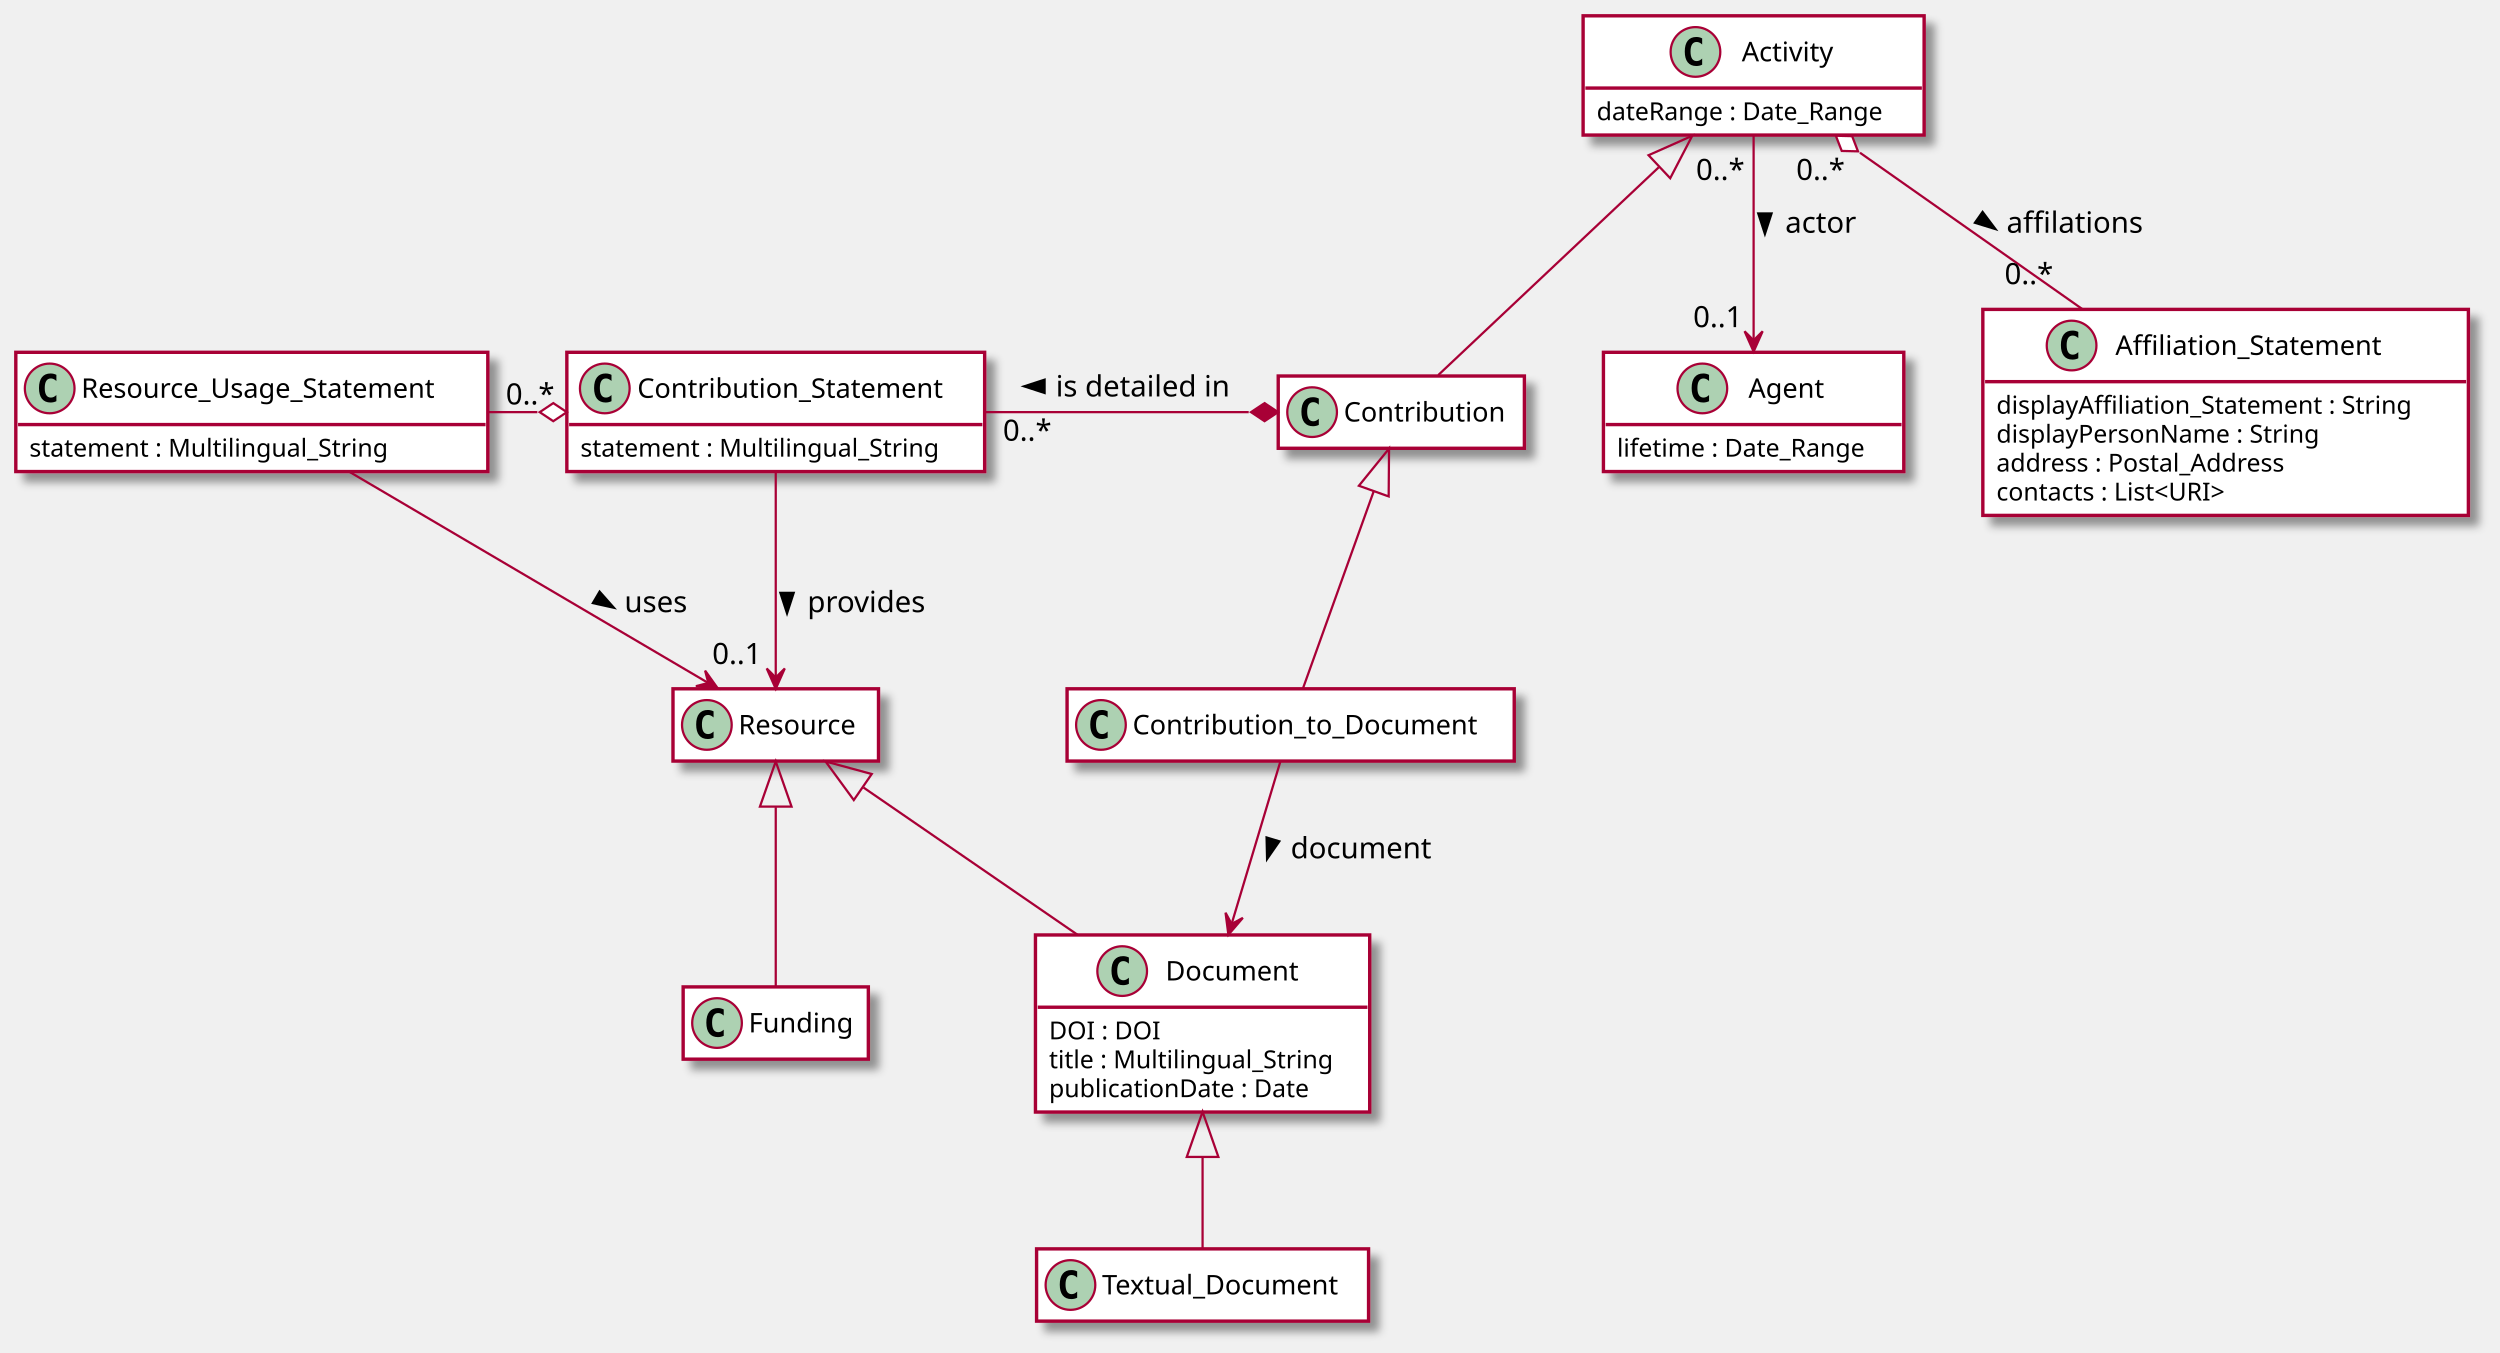
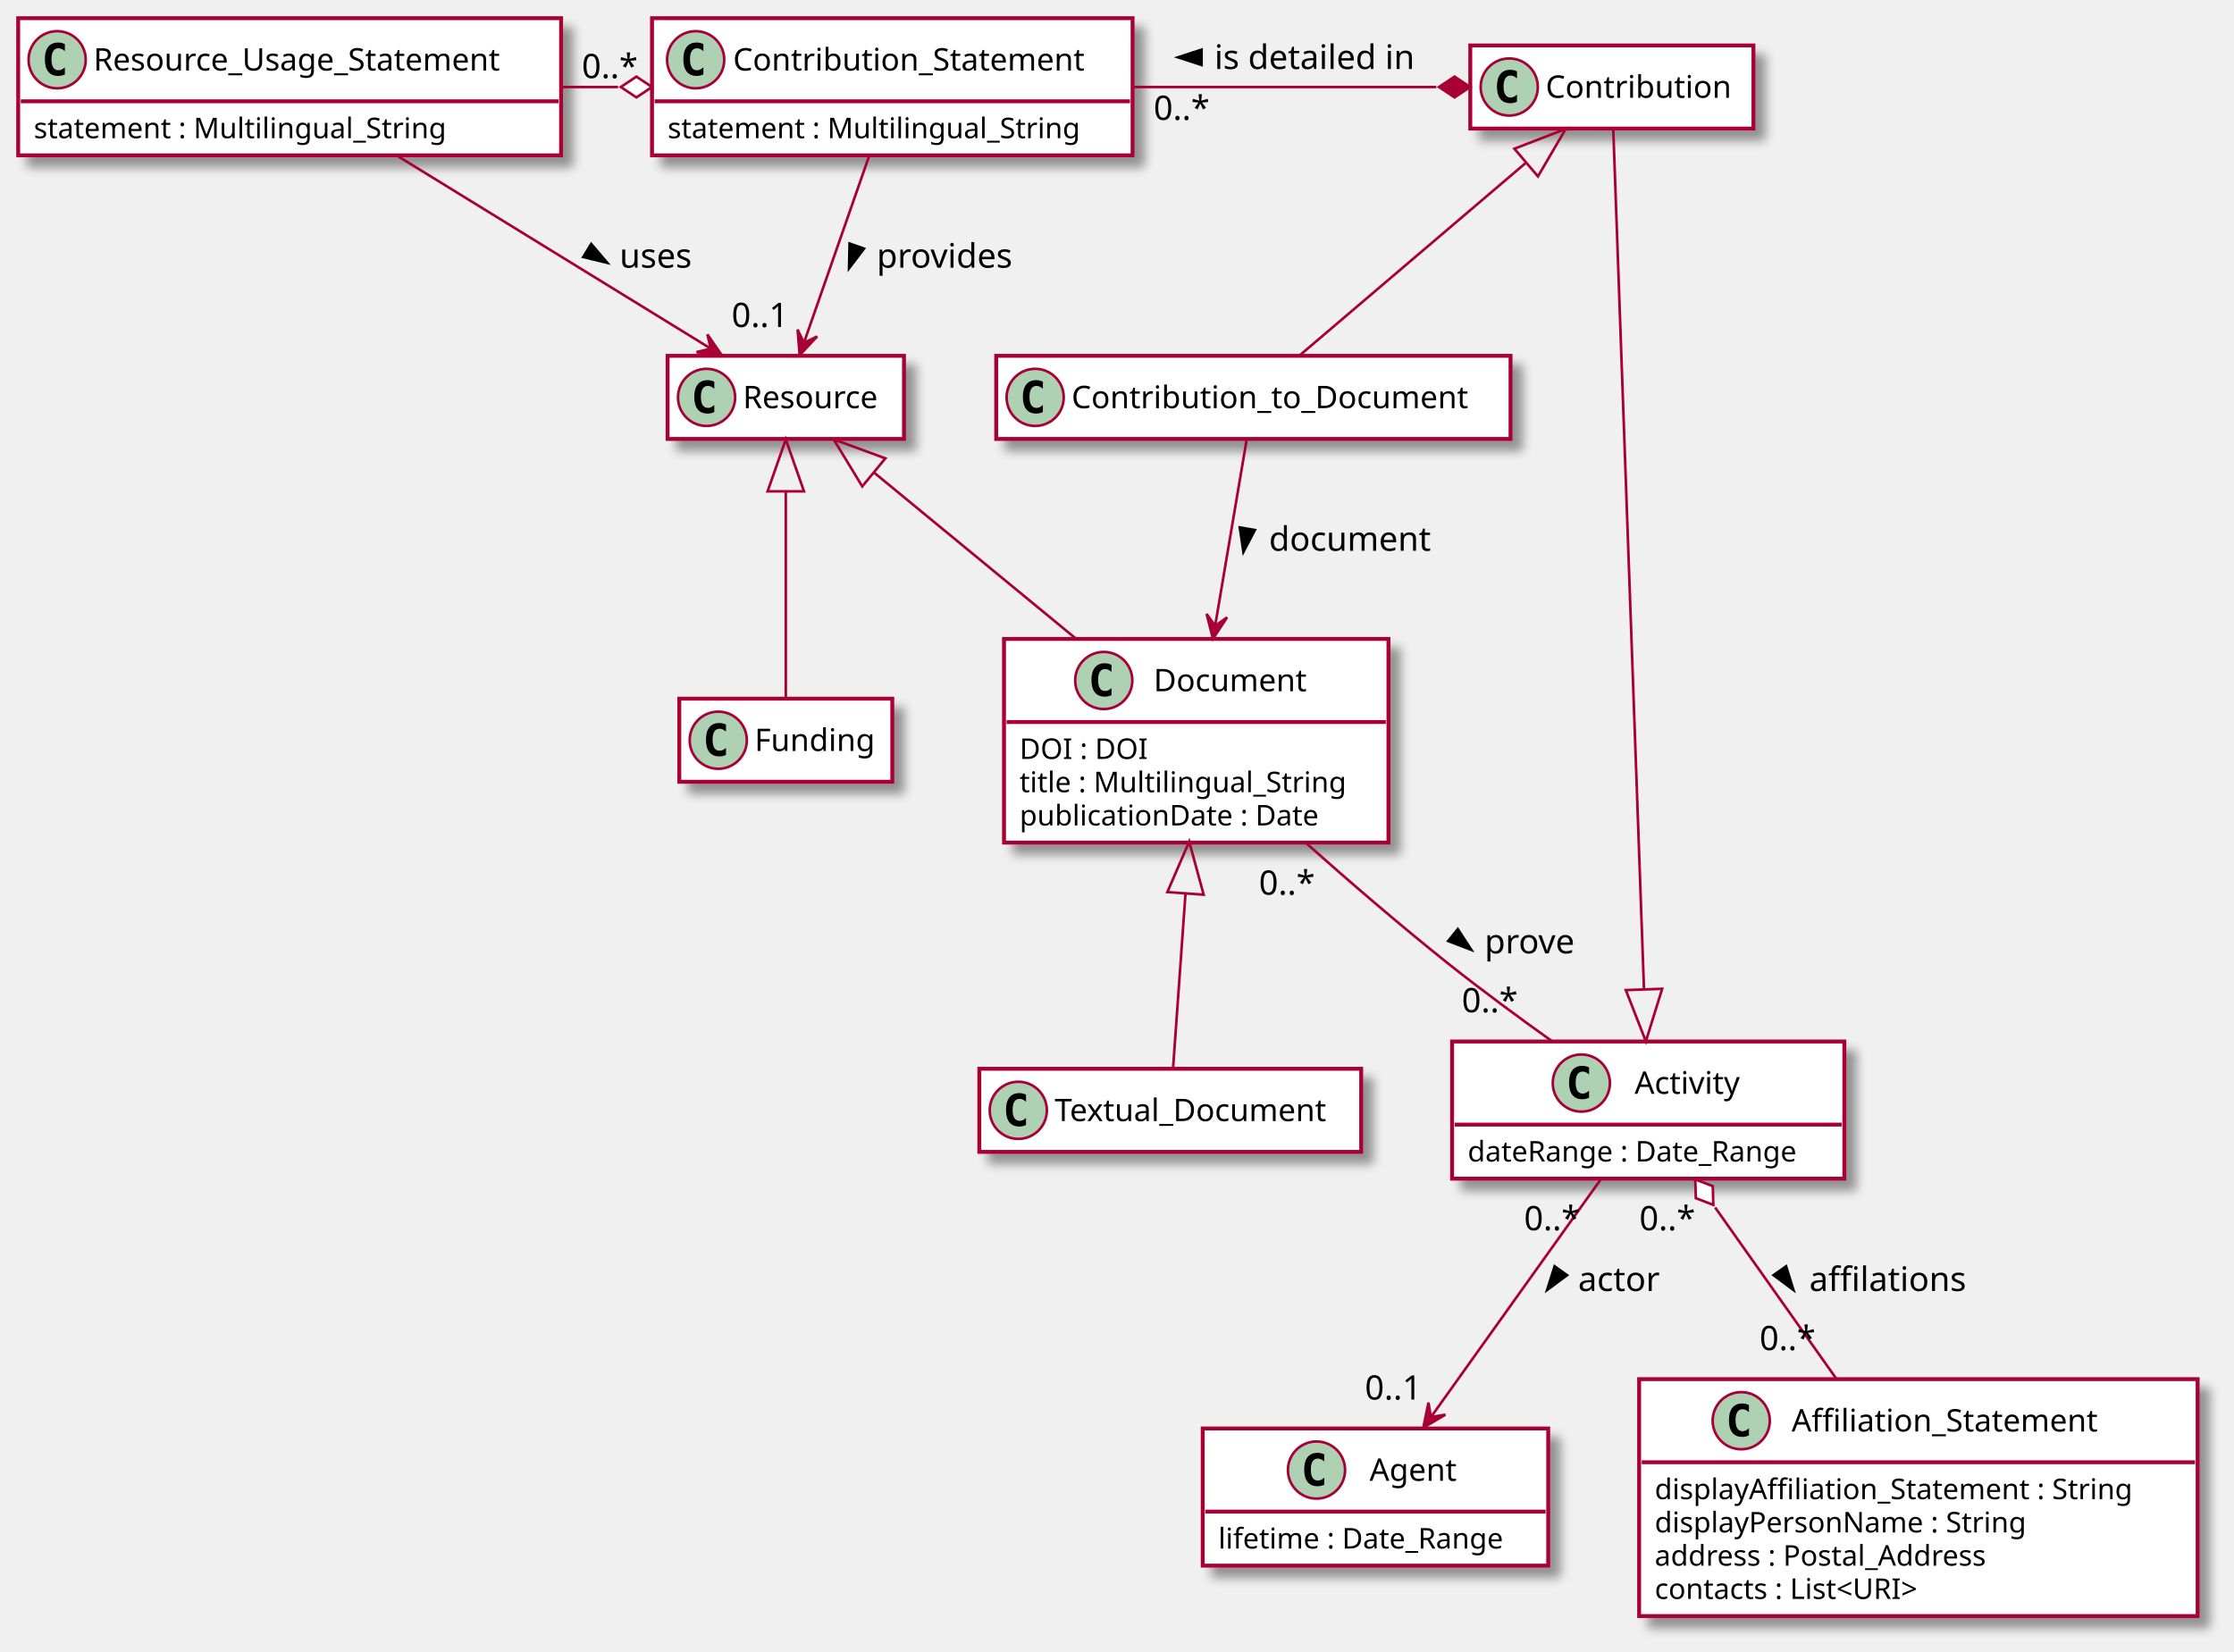
- <svg xmlns="http://www.w3.org/2000/svg" contentScriptType="application/ecmascript" contentStyleType="text/css" height="599px" preserveAspectRatio="none" style="width:1107px;height:599px;background:#FFFFFF;" version="1.1" viewBox="0 0 1107 599" width="1107px" zoomAndPan="magnify">
+ <svg xmlns="http://www.w3.org/2000/svg" contentScriptType="application/ecmascript" contentStyleType="text/css" height="636px" preserveAspectRatio="none" style="width:860px;height:636px;background:#FFFFFF;" version="1.1" viewBox="0 0 860 636" width="860px" zoomAndPan="magnify">
  <defs>
-     <filter height="300%" id="f1hatplgge2sfu" width="300%" x="-1" y="-1">
+     <filter height="300%" id="fx7fwalw48yeo" width="300%" x="-1" y="-1">
      <feGaussianBlur result="blurOut" stdDeviation="2.0" />
      <feColorMatrix in="blurOut" result="blurOut2" type="matrix" values="0 0 0 0 0 0 0 0 0 0 0 0 0 0 0 0 0 0 .4 0" />
      <feOffset dx="4.0" dy="4.0" in="blurOut2" result="blurOut3" />
      <feBlend in="SourceGraphic" in2="blurOut3" mode="normal" />
    </filter>
  </defs>
  <g>
-     <rect codeLine="10" fill="#FFFFFF" filter="url(#f1hatplgge2sfu)" height="52.805" id="Agent" style="stroke:#A80036;stroke-width:1.5;" width="133" x="710" y="156" />
-     <ellipse cx="753.8" cy="172" fill="#ADD1B2" rx="11" ry="11" style="stroke:#A80036;stroke-width:1.0;" />
-     <path d="M756.769,177.641 Q756.191,177.938 755.55,178.078 Q754.909,178.234 754.206,178.234 Q751.706,178.234 750.378,176.594 Q749.066,174.938 749.066,171.812 Q749.066,168.688 750.378,167.031 Q751.706,165.375 754.206,165.375 Q754.909,165.375 755.55,165.531 Q756.206,165.688 756.769,165.984 L756.769,168.703 Q756.144,168.125 755.55,167.859 Q754.956,167.578 754.331,167.578 Q752.987,167.578 752.3,168.656 Q751.612,169.719 751.612,171.812 Q751.612,173.906 752.3,174.984 Q752.987,176.047 754.331,176.047 Q754.956,176.047 755.55,175.781 Q756.144,175.5 756.769,174.922 L756.769,177.641 Z " fill="#000000" />
-     <text fill="#000000" font-family="sans-serif" font-size="12" lengthAdjust="spacing" textLength="37" x="774.2" y="176.154">Agent</text>
-     <line style="stroke:#A80036;stroke-width:1.5;" x1="711" x2="842" y1="188" y2="188" />
-     <text fill="#000000" font-family="sans-serif" font-size="11" lengthAdjust="spacing" textLength="121" x="716" y="202.21">lifetime : Date_Range</text>
-     <rect codeLine="91" fill="#FFFFFF" filter="url(#f1hatplgge2sfu)" height="52.805" id="Activity" style="stroke:#A80036;stroke-width:1.5;" width="151" x="701" y="7" />
-     <ellipse cx="750.75" cy="23" fill="#ADD1B2" rx="11" ry="11" style="stroke:#A80036;stroke-width:1.0;" />
-     <path d="M753.719,28.641 Q753.141,28.938 752.5,29.078 Q751.859,29.234 751.156,29.234 Q748.656,29.234 747.328,27.594 Q746.016,25.938 746.016,22.812 Q746.016,19.688 747.328,18.031 Q748.656,16.375 751.156,16.375 Q751.859,16.375 752.5,16.531 Q753.156,16.688 753.719,16.984 L753.719,19.703 Q753.094,19.125 752.5,18.859 Q751.906,18.578 751.281,18.578 Q749.938,18.578 749.25,19.656 Q748.562,20.719 748.562,22.812 Q748.562,24.906 749.25,25.984 Q749.938,27.047 751.281,27.047 Q751.906,27.047 752.5,26.781 Q753.094,26.5 753.719,25.922 L753.719,28.641 Z " fill="#000000" />
-     <text fill="#000000" font-family="sans-serif" font-size="12" lengthAdjust="spacing" textLength="43" x="771.25" y="27.154">Activity</text>
-     <line style="stroke:#A80036;stroke-width:1.5;" x1="702" x2="851" y1="39" y2="39" />
-     <text fill="#000000" font-family="sans-serif" font-size="11" lengthAdjust="spacing" textLength="139" x="707" y="53.21">dateRange : Date_Range</text>
-     <rect codeLine="133" fill="#FFFFFF" filter="url(#f1hatplgge2sfu)" height="32" id="Contribution" style="stroke:#A80036;stroke-width:1.5;" width="109" x="566" y="166.5" />
-     <ellipse cx="581" cy="182.5" fill="#ADD1B2" rx="11" ry="11" style="stroke:#A80036;stroke-width:1.0;" />
-     <path d="M583.969,188.141 Q583.391,188.438 582.75,188.578 Q582.109,188.734 581.406,188.734 Q578.906,188.734 577.578,187.094 Q576.266,185.438 576.266,182.312 Q576.266,179.188 577.578,177.531 Q578.906,175.875 581.406,175.875 Q582.109,175.875 582.75,176.031 Q583.406,176.188 583.969,176.484 L583.969,179.203 Q583.344,178.625 582.75,178.359 Q582.156,178.078 581.531,178.078 Q580.188,178.078 579.5,179.156 Q578.812,180.219 578.812,182.312 Q578.812,184.406 579.5,185.484 Q580.188,186.547 581.531,186.547 Q582.156,186.547 582.75,186.281 Q583.344,186 583.969,185.422 L583.969,188.141 Z " fill="#000000" />
-     <text fill="#000000" font-family="sans-serif" font-size="12" lengthAdjust="spacing" textLength="77" x="595" y="186.654">Contribution</text>
-     <rect codeLine="233" fill="#FFFFFF" filter="url(#f1hatplgge2sfu)" height="52.805" id="Contribution_Statement" style="stroke:#A80036;stroke-width:1.5;" width="185" x="251" y="156" />
-     <ellipse cx="267.8" cy="172" fill="#ADD1B2" rx="11" ry="11" style="stroke:#A80036;stroke-width:1.0;" />
-     <path d="M270.769,177.641 Q270.191,177.938 269.55,178.078 Q268.909,178.234 268.206,178.234 Q265.706,178.234 264.378,176.594 Q263.066,174.938 263.066,171.812 Q263.066,168.688 264.378,167.031 Q265.706,165.375 268.206,165.375 Q268.909,165.375 269.55,165.531 Q270.206,165.688 270.769,165.984 L270.769,168.703 Q270.144,168.125 269.55,167.859 Q268.956,167.578 268.331,167.578 Q266.988,167.578 266.3,168.656 Q265.613,169.719 265.613,171.812 Q265.613,173.906 266.3,174.984 Q266.988,176.047 268.331,176.047 Q268.956,176.047 269.55,175.781 Q270.144,175.5 270.769,174.922 L270.769,177.641 Z " fill="#000000" />
-     <text fill="#000000" font-family="sans-serif" font-size="12" lengthAdjust="spacing" textLength="149" x="282.2" y="176.154">Contribution_Statement</text>
-     <line style="stroke:#A80036;stroke-width:1.5;" x1="252" x2="435" y1="188" y2="188" />
-     <text fill="#000000" font-family="sans-serif" font-size="11" lengthAdjust="spacing" textLength="173" x="257" y="202.21">statement : Multilingual_String</text>
-     <rect codeLine="181" fill="#FFFFFF" filter="url(#f1hatplgge2sfu)" height="32" id="Resource" style="stroke:#A80036;stroke-width:1.5;" width="91" x="298" y="305" />
-     <ellipse cx="313" cy="321" fill="#ADD1B2" rx="11" ry="11" style="stroke:#A80036;stroke-width:1.0;" />
-     <path d="M315.969,326.641 Q315.391,326.938 314.75,327.078 Q314.109,327.234 313.406,327.234 Q310.906,327.234 309.578,325.594 Q308.266,323.938 308.266,320.812 Q308.266,317.688 309.578,316.031 Q310.906,314.375 313.406,314.375 Q314.109,314.375 314.75,314.531 Q315.406,314.688 315.969,314.984 L315.969,317.703 Q315.344,317.125 314.75,316.859 Q314.156,316.578 313.531,316.578 Q312.188,316.578 311.5,317.656 Q310.812,318.719 310.812,320.812 Q310.812,322.906 311.5,323.984 Q312.188,325.047 313.531,325.047 Q314.156,325.047 314.75,324.781 Q315.344,324.5 315.969,323.922 L315.969,326.641 Z " fill="#000000" />
-     <text fill="#000000" font-family="sans-serif" font-size="12" lengthAdjust="spacing" textLength="59" x="327" y="325.154">Resource</text>
-     <rect codeLine="151" fill="#FFFFFF" filter="url(#f1hatplgge2sfu)" height="32" id="Contribution_to_Document" style="stroke:#A80036;stroke-width:1.5;" width="198" x="472.5" y="305" />
-     <ellipse cx="487.5" cy="321" fill="#ADD1B2" rx="11" ry="11" style="stroke:#A80036;stroke-width:1.0;" />
-     <path d="M490.469,326.641 Q489.891,326.938 489.25,327.078 Q488.609,327.234 487.906,327.234 Q485.406,327.234 484.078,325.594 Q482.766,323.938 482.766,320.812 Q482.766,317.688 484.078,316.031 Q485.406,314.375 487.906,314.375 Q488.609,314.375 489.25,314.531 Q489.906,314.688 490.469,314.984 L490.469,317.703 Q489.844,317.125 489.25,316.859 Q488.656,316.578 488.031,316.578 Q486.688,316.578 486,317.656 Q485.312,318.719 485.312,320.812 Q485.312,322.906 486,323.984 Q486.688,325.047 488.031,325.047 Q488.656,325.047 489.25,324.781 Q489.844,324.5 490.469,323.922 L490.469,326.641 Z " fill="#000000" />
-     <text fill="#000000" font-family="sans-serif" font-size="12" lengthAdjust="spacing" textLength="166" x="501.5" y="325.154">Contribution_to_Document</text>
-     <rect codeLine="199" fill="#FFFFFF" filter="url(#f1hatplgge2sfu)" height="78.414" id="Document" style="stroke:#A80036;stroke-width:1.5;" width="148" x="458.5" y="414" />
-     <ellipse cx="496.9" cy="430" fill="#ADD1B2" rx="11" ry="11" style="stroke:#A80036;stroke-width:1.0;" />
-     <path d="M499.869,435.641 Q499.291,435.938 498.65,436.078 Q498.009,436.234 497.306,436.234 Q494.806,436.234 493.478,434.594 Q492.166,432.938 492.166,429.812 Q492.166,426.688 493.478,425.031 Q494.806,423.375 497.306,423.375 Q498.009,423.375 498.65,423.531 Q499.306,423.688 499.869,423.984 L499.869,426.703 Q499.244,426.125 498.65,425.859 Q498.056,425.578 497.431,425.578 Q496.087,425.578 495.4,426.656 Q494.712,427.719 494.712,429.812 Q494.712,431.906 495.4,432.984 Q496.087,434.047 497.431,434.047 Q498.056,434.047 498.65,433.781 Q499.244,433.5 499.869,432.922 L499.869,435.641 Z " fill="#000000" />
-     <text fill="#000000" font-family="sans-serif" font-size="12" lengthAdjust="spacing" textLength="64" x="516.1" y="434.154">Document</text>
-     <line style="stroke:#A80036;stroke-width:1.5;" x1="459.5" x2="605.5" y1="446" y2="446" />
-     <text fill="#000000" font-family="sans-serif" font-size="11" lengthAdjust="spacing" textLength="52" x="464.5" y="460.21">DOI : DOI</text>
-     <text fill="#000000" font-family="sans-serif" font-size="11" lengthAdjust="spacing" textLength="136" x="464.5" y="473.015">title : Multilingual_String</text>
-     <text fill="#000000" font-family="sans-serif" font-size="11" lengthAdjust="spacing" textLength="125" x="464.5" y="485.82">publicationDate : Date</text>
-     <rect codeLine="207" fill="#FFFFFF" filter="url(#f1hatplgge2sfu)" height="32" id="Textual_Document" style="stroke:#A80036;stroke-width:1.5;" width="147" x="459" y="553" />
-     <ellipse cx="474" cy="569" fill="#ADD1B2" rx="11" ry="11" style="stroke:#A80036;stroke-width:1.0;" />
-     <path d="M476.969,574.641 Q476.391,574.938 475.75,575.078 Q475.109,575.234 474.406,575.234 Q471.906,575.234 470.578,573.594 Q469.266,571.938 469.266,568.812 Q469.266,565.688 470.578,564.031 Q471.906,562.375 474.406,562.375 Q475.109,562.375 475.75,562.531 Q476.406,562.688 476.969,562.984 L476.969,565.703 Q476.344,565.125 475.75,564.859 Q475.156,564.578 474.531,564.578 Q473.188,564.578 472.5,565.656 Q471.812,566.719 471.812,568.812 Q471.812,570.906 472.5,571.984 Q473.188,573.047 474.531,573.047 Q475.156,573.047 475.75,572.781 Q476.344,572.5 476.969,571.922 L476.969,574.641 Z " fill="#000000" />
-     <text fill="#000000" font-family="sans-serif" font-size="12" lengthAdjust="spacing" textLength="115" x="488" y="573.154">Textual_Document</text>
-     <rect codeLine="276" fill="#FFFFFF" filter="url(#f1hatplgge2sfu)" height="91.219" id="Affiliation_Statement" style="stroke:#A80036;stroke-width:1.5;" width="215" x="878" y="137" />
-     <ellipse cx="917.3" cy="153" fill="#ADD1B2" rx="11" ry="11" style="stroke:#A80036;stroke-width:1.0;" />
-     <path d="M920.269,158.641 Q919.691,158.938 919.05,159.078 Q918.409,159.234 917.706,159.234 Q915.206,159.234 913.878,157.594 Q912.566,155.938 912.566,152.812 Q912.566,149.688 913.878,148.031 Q915.206,146.375 917.706,146.375 Q918.409,146.375 919.05,146.531 Q919.706,146.688 920.269,146.984 L920.269,149.703 Q919.644,149.125 919.05,148.859 Q918.456,148.578 917.831,148.578 Q916.487,148.578 915.8,149.656 Q915.112,150.719 915.112,152.812 Q915.112,154.906 915.8,155.984 Q916.487,157.047 917.831,157.047 Q918.456,157.047 919.05,156.781 Q919.644,156.5 920.269,155.922 L920.269,158.641 Z " fill="#000000" />
-     <text fill="#000000" font-family="sans-serif" font-size="12" lengthAdjust="spacing" textLength="129" x="936.7" y="157.154">Affiliation_Statement</text>
-     <line style="stroke:#A80036;stroke-width:1.5;" x1="879" x2="1092" y1="169" y2="169" />
-     <text fill="#000000" font-family="sans-serif" font-size="11" lengthAdjust="spacing" textLength="203" x="884" y="183.21">displayAffiliation_Statement : String</text>
-     <text fill="#000000" font-family="sans-serif" font-size="11" lengthAdjust="spacing" textLength="159" x="884" y="196.015">displayPersonName : String</text>
-     <text fill="#000000" font-family="sans-serif" font-size="11" lengthAdjust="spacing" textLength="147" x="884" y="208.82">address : Postal_Address</text>
-     <text fill="#000000" font-family="sans-serif" font-size="11" lengthAdjust="spacing" textLength="116" x="884" y="221.625">contacts : List&lt;URI&gt;</text>
-     <rect codeLine="186" fill="#FFFFFF" filter="url(#f1hatplgge2sfu)" height="32" id="Funding" style="stroke:#A80036;stroke-width:1.5;" width="82" x="302.5" y="437" />
-     <ellipse cx="317.5" cy="453" fill="#ADD1B2" rx="11" ry="11" style="stroke:#A80036;stroke-width:1.0;" />
-     <path d="M320.469,458.641 Q319.891,458.938 319.25,459.078 Q318.609,459.234 317.906,459.234 Q315.406,459.234 314.078,457.594 Q312.766,455.938 312.766,452.812 Q312.766,449.688 314.078,448.031 Q315.406,446.375 317.906,446.375 Q318.609,446.375 319.25,446.531 Q319.906,446.688 320.469,446.984 L320.469,449.703 Q319.844,449.125 319.25,448.859 Q318.656,448.578 318.031,448.578 Q316.688,448.578 316,449.656 Q315.312,450.719 315.312,452.812 Q315.312,454.906 316,455.984 Q316.688,457.047 318.031,457.047 Q318.656,457.047 319.25,456.781 Q319.844,456.5 320.469,455.922 L320.469,458.641 Z " fill="#000000" />
-     <text fill="#000000" font-family="sans-serif" font-size="12" lengthAdjust="spacing" textLength="50" x="331.5" y="457.154">Funding</text>
-     <rect codeLine="239" fill="#FFFFFF" filter="url(#f1hatplgge2sfu)" height="52.805" id="Resource_Usage_Statement" style="stroke:#A80036;stroke-width:1.5;" width="209" x="7" y="156" />
-     <ellipse cx="22" cy="172" fill="#ADD1B2" rx="11" ry="11" style="stroke:#A80036;stroke-width:1.0;" />
-     <path d="M24.969,177.641 Q24.391,177.938 23.75,178.078 Q23.109,178.234 22.406,178.234 Q19.906,178.234 18.578,176.594 Q17.266,174.938 17.266,171.812 Q17.266,168.688 18.578,167.031 Q19.906,165.375 22.406,165.375 Q23.109,165.375 23.75,165.531 Q24.406,165.688 24.969,165.984 L24.969,168.703 Q24.344,168.125 23.75,167.859 Q23.156,167.578 22.531,167.578 Q21.188,167.578 20.5,168.656 Q19.812,169.719 19.812,171.812 Q19.812,173.906 20.5,174.984 Q21.188,176.047 22.531,176.047 Q23.156,176.047 23.75,175.781 Q24.344,175.5 24.969,174.922 L24.969,177.641 Z " fill="#000000" />
-     <text fill="#000000" font-family="sans-serif" font-size="12" lengthAdjust="spacing" textLength="177" x="36" y="176.154">Resource_Usage_Statement</text>
-     <line style="stroke:#A80036;stroke-width:1.5;" x1="8" x2="215" y1="188" y2="188" />
-     <text fill="#000000" font-family="sans-serif" font-size="11" lengthAdjust="spacing" textLength="173" x="13" y="202.21">statement : Multilingual_String</text>
-     <path codeLine="171" d="M776.5,60.11 C776.5,85.25 776.5,123.63 776.5,150.48 " fill="none" id="Activity-to-Agent" style="stroke:#A80036;stroke-width:1.0;" />
-     <polygon fill="#A80036" points="776.5,155.69,780.5,146.69,776.5,150.69,772.5,146.69,776.5,155.69" style="stroke:#A80036;stroke-width:1.0;" />
-     <polygon fill="#000000" points="781.5,103.566,784.439,94.521,778.561,94.521,781.5,103.566" style="stroke:#000000;stroke-width:1.0;" />
-     <text fill="#000000" font-family="sans-serif" font-size="13" lengthAdjust="spacing" textLength="33" x="790.5" y="103.067">actor</text>
-     <text fill="#000000" font-family="sans-serif" font-size="13" lengthAdjust="spacing" textLength="23" x="750.984" y="79.674">0..*</text>
-     <text fill="#000000" font-family="sans-serif" font-size="13" lengthAdjust="spacing" textLength="24" x="749.725" y="144.861">0..1</text>
-     <path codeLine="138" d="M734.52,74.05 C702.39,104.33 659.8,144.46 636.84,166.1 " fill="none" id="Activity-backto-Contribution" style="stroke:#A80036;stroke-width:1.0;" />
-     <polygon fill="none" points="729.97,68.73,749.33,60.11,739.57,78.92,729.97,68.73" style="stroke:#A80036;stroke-width:1.0;" />
-     <path codeLine="433" d="M343.5,209.17 C343.5,235.45 343.5,275.75 343.5,299.83 " fill="none" id="Contribution_Statement-to-Resource" style="stroke:#A80036;stroke-width:1.0;" />
-     <polygon fill="#A80036" points="343.5,305,347.5,296,343.5,300,339.5,296,343.5,305" style="stroke:#A80036;stroke-width:1.0;" />
-     <polygon fill="#000000" points="348.5,271.566,351.439,262.521,345.561,262.521,348.5,271.566" style="stroke:#000000;stroke-width:1.0;" />
-     <text fill="#000000" font-family="sans-serif" font-size="13" lengthAdjust="spacing" textLength="54" x="357.5" y="271.067">provides</text>
-     <text fill="#000000" font-family="sans-serif" font-size="13" lengthAdjust="spacing" textLength="24" x="315.375" y="294.012">0..1</text>
-     <path codeLine="156" d="M608.28,217.55 C598.23,245.53 584.47,283.86 576.96,304.8 " fill="none" id="Contribution-backto-Contribution_to_Document" style="stroke:#A80036;stroke-width:1.0;" />
-     <polygon fill="none" points="601.72,215.09,615.07,198.63,614.9,219.82,601.72,215.09" style="stroke:#A80036;stroke-width:1.0;" />
-     <path codeLine="417" d="M566.95,337.17 C561.69,354.69 552.82,384.27 545.39,409.03 " fill="none" id="Contribution_to_Document-to-Document" style="stroke:#A80036;stroke-width:1.0;" />
-     <polygon fill="#A80036" points="543.93,413.91,550.337,406.43,545.36,409.119,542.671,404.142,543.93,413.91" style="stroke:#A80036;stroke-width:1.0;" />
-     <polygon fill="#000000" points="561.063,380.356,566.477,372.536,560.847,370.847,561.063,380.356" style="stroke:#000000;stroke-width:1.0;" />
-     <text fill="#000000" font-family="sans-serif" font-size="13" lengthAdjust="spacing" textLength="65" x="571.5" y="380.067">document</text>
-     <path codeLine="413" d="M436.12,182.5 C474.33,182.5 517.8,182.5 552.93,182.5 " fill="none" id="Contribution_Statement-to-Contribution" style="stroke:#A80036;stroke-width:1.0;" />
-     <polygon fill="#A80036" points="565.95,182.5,559.95,178.5,553.95,182.5,559.95,186.5,565.95,182.5" style="stroke:#A80036;stroke-width:1.0;" />
-     <polygon fill="#000000" points="453.5,171.066,462.545,174.005,462.545,168.127,453.5,171.066" style="stroke:#000000;stroke-width:1.0;" />
-     <text fill="#000000" font-family="sans-serif" font-size="13" lengthAdjust="spacing" textLength="80" x="467.5" y="175.567">is detailed in</text>
-     <text fill="#000000" font-family="sans-serif" font-size="13" lengthAdjust="spacing" textLength="23" x="444.092" y="195.154">0..*</text>
-     <path codeLine="212" d="M532.5,512.38 C532.5,527.35 532.5,542.19 532.5,552.77 " fill="none" id="Document-backto-Textual_Document" style="stroke:#A80036;stroke-width:1.0;" />
-     <polygon fill="none" points="525.5,512.28,532.5,492.28,539.5,512.28,525.5,512.28" style="stroke:#A80036;stroke-width:1.0;" />
-     <path codeLine="409" d="M823.6,67.63 C852.69,88.09 890.38,114.6 922.08,136.89 " fill="none" id="Activity-backto-Affiliation_Statement" style="stroke:#A80036;stroke-width:1.0;" />
-     <polygon fill="#FFFFFF" points="812.91,60.11,815.516,66.834,822.725,67.014,820.119,60.29,812.91,60.11" style="stroke:#A80036;stroke-width:1.0;" />
-     <polygon fill="#000000" points="883.59,101.443,877.882,93.835,874.501,98.643,883.59,101.443" style="stroke:#000000;stroke-width:1.0;" />
-     <text fill="#000000" font-family="sans-serif" font-size="13" lengthAdjust="spacing" textLength="61" x="888.5" y="103.067">affilations</text>
-     <text fill="#000000" font-family="sans-serif" font-size="13" lengthAdjust="spacing" textLength="23" x="795.359" y="79.674">0..*</text>
-     <text fill="#000000" font-family="sans-serif" font-size="13" lengthAdjust="spacing" textLength="23" x="887.608" y="125.818">0..*</text>
-     <path codeLine="195" d="M382.35,348.72 C409.69,367.53 446.69,392.98 477.12,413.91 " fill="none" id="Resource-backto-Document" style="stroke:#A80036;stroke-width:1.0;" />
-     <polygon fill="none" points="378.06,354.27,365.55,337.17,386,342.73,378.06,354.27" style="stroke:#A80036;stroke-width:1.0;" />
-     <path codeLine="191" d="M343.5,357.42 C343.5,383.48 343.5,417.6 343.5,436.93 " fill="none" id="Resource-backto-Funding" style="stroke:#A80036;stroke-width:1.0;" />
-     <polygon fill="none" points="336.5,357.17,343.5,337.17,350.5,357.17,336.5,357.17" style="stroke:#A80036;stroke-width:1.0;" />
-     <path codeLine="437" d="M154.87,209.01 C200.99,236.15 272.76,278.38 313.17,302.16 " fill="none" id="Resource_Usage_Statement-to-Resource" style="stroke:#A80036;stroke-width:1.0;" />
-     <polygon fill="#A80036" points="317.94,304.96,312.218,296.944,313.632,302.421,308.156,303.836,317.94,304.96" style="stroke:#A80036;stroke-width:1.0;" />
-     <polygon fill="#000000" points="271.809,269.102,265.504,261.982,262.523,267.048,271.809,269.102" style="stroke:#000000;stroke-width:1.0;" />
-     <text fill="#000000" font-family="sans-serif" font-size="13" lengthAdjust="spacing" textLength="30" x="276.5" y="271.067">uses</text>
-     <path codeLine="441" d="M216.17,182.5 C223.43,182.5 230.68,182.5 237.93,182.5 " fill="none" id="Resource_Usage_Statement-to-Contribution_Statement" style="stroke:#A80036;stroke-width:1.0;" />
-     <polygon fill="#FFFFFF" points="250.99,182.5,244.99,178.5,238.99,182.5,244.99,186.5,250.99,182.5" style="stroke:#A80036;stroke-width:1.0;" />
-     <text fill="#000000" font-family="sans-serif" font-size="13" lengthAdjust="spacing" textLength="23" x="223.975" y="179.074">0..*</text>
+     <rect codeLine="10" fill="#FFFFFF" filter="url(#fx7fwalw48yeo)" height="52.805" id="Agent" style="stroke:#A80036;stroke-width:1.5;" width="133" x="463" y="550" />
+     <ellipse cx="506.8" cy="566" fill="#ADD1B2" rx="11" ry="11" style="stroke:#A80036;stroke-width:1.0;" />
+     <path d="M509.769,571.641 Q509.191,571.938 508.55,572.078 Q507.909,572.234 507.206,572.234 Q504.706,572.234 503.378,570.594 Q502.066,568.938 502.066,565.812 Q502.066,562.688 503.378,561.031 Q504.706,559.375 507.206,559.375 Q507.909,559.375 508.55,559.531 Q509.206,559.688 509.769,559.984 L509.769,562.703 Q509.144,562.125 508.55,561.859 Q507.956,561.578 507.331,561.578 Q505.988,561.578 505.3,562.656 Q504.613,563.719 504.613,565.812 Q504.613,567.906 505.3,568.984 Q505.988,570.047 507.331,570.047 Q507.956,570.047 508.55,569.781 Q509.144,569.5 509.769,568.922 L509.769,571.641 Z " fill="#000000" />
+     <text fill="#000000" font-family="sans-serif" font-size="12" lengthAdjust="spacing" textLength="37" x="527.2" y="570.154">Agent</text>
+     <line style="stroke:#A80036;stroke-width:1.5;" x1="464" x2="595" y1="582" y2="582" />
+     <text fill="#000000" font-family="sans-serif" font-size="11" lengthAdjust="spacing" textLength="121" x="469" y="596.21">lifetime : Date_Range</text>
+     <rect codeLine="91" fill="#FFFFFF" filter="url(#fx7fwalw48yeo)" height="52.805" id="Activity" style="stroke:#A80036;stroke-width:1.5;" width="151" x="559" y="401" />
+     <ellipse cx="608.75" cy="417" fill="#ADD1B2" rx="11" ry="11" style="stroke:#A80036;stroke-width:1.0;" />
+     <path d="M611.719,422.641 Q611.141,422.938 610.5,423.078 Q609.859,423.234 609.156,423.234 Q606.656,423.234 605.328,421.594 Q604.016,419.938 604.016,416.812 Q604.016,413.688 605.328,412.031 Q606.656,410.375 609.156,410.375 Q609.859,410.375 610.5,410.531 Q611.156,410.688 611.719,410.984 L611.719,413.703 Q611.094,413.125 610.5,412.859 Q609.906,412.578 609.281,412.578 Q607.938,412.578 607.25,413.656 Q606.562,414.719 606.562,416.812 Q606.562,418.906 607.25,419.984 Q607.938,421.047 609.281,421.047 Q609.906,421.047 610.5,420.781 Q611.094,420.5 611.719,419.922 L611.719,422.641 Z " fill="#000000" />
+     <text fill="#000000" font-family="sans-serif" font-size="12" lengthAdjust="spacing" textLength="43" x="629.25" y="421.154">Activity</text>
+     <line style="stroke:#A80036;stroke-width:1.5;" x1="560" x2="709" y1="433" y2="433" />
+     <text fill="#000000" font-family="sans-serif" font-size="11" lengthAdjust="spacing" textLength="139" x="565" y="447.21">dateRange : Date_Range</text>
+     <rect codeLine="203" fill="#FFFFFF" filter="url(#fx7fwalw48yeo)" height="78.414" id="Document" style="stroke:#A80036;stroke-width:1.5;" width="148" x="386.5" y="246" />
+     <ellipse cx="424.9" cy="262" fill="#ADD1B2" rx="11" ry="11" style="stroke:#A80036;stroke-width:1.0;" />
+     <path d="M427.869,267.641 Q427.291,267.938 426.65,268.078 Q426.009,268.234 425.306,268.234 Q422.806,268.234 421.478,266.594 Q420.166,264.938 420.166,261.812 Q420.166,258.688 421.478,257.031 Q422.806,255.375 425.306,255.375 Q426.009,255.375 426.65,255.531 Q427.306,255.688 427.869,255.984 L427.869,258.703 Q427.244,258.125 426.65,257.859 Q426.056,257.578 425.431,257.578 Q424.087,257.578 423.4,258.656 Q422.712,259.719 422.712,261.812 Q422.712,263.906 423.4,264.984 Q424.087,266.047 425.431,266.047 Q426.056,266.047 426.65,265.781 Q427.244,265.5 427.869,264.922 L427.869,267.641 Z " fill="#000000" />
+     <text fill="#000000" font-family="sans-serif" font-size="12" lengthAdjust="spacing" textLength="64" x="444.1" y="266.154">Document</text>
+     <line style="stroke:#A80036;stroke-width:1.5;" x1="387.5" x2="533.5" y1="278" y2="278" />
+     <text fill="#000000" font-family="sans-serif" font-size="11" lengthAdjust="spacing" textLength="52" x="392.5" y="292.21">DOI : DOI</text>
+     <text fill="#000000" font-family="sans-serif" font-size="11" lengthAdjust="spacing" textLength="136" x="392.5" y="305.015">title : Multilingual_String</text>
+     <text fill="#000000" font-family="sans-serif" font-size="11" lengthAdjust="spacing" textLength="125" x="392.5" y="317.82">publicationDate : Date</text>
+     <rect codeLine="133" fill="#FFFFFF" filter="url(#fx7fwalw48yeo)" height="32" id="Contribution" style="stroke:#A80036;stroke-width:1.5;" width="109" x="566" y="17.5" />
+     <ellipse cx="581" cy="33.5" fill="#ADD1B2" rx="11" ry="11" style="stroke:#A80036;stroke-width:1.0;" />
+     <path d="M583.969,39.141 Q583.391,39.438 582.75,39.578 Q582.109,39.734 581.406,39.734 Q578.906,39.734 577.578,38.094 Q576.266,36.438 576.266,33.312 Q576.266,30.188 577.578,28.531 Q578.906,26.875 581.406,26.875 Q582.109,26.875 582.75,27.031 Q583.406,27.188 583.969,27.484 L583.969,30.203 Q583.344,29.625 582.75,29.359 Q582.156,29.078 581.531,29.078 Q580.188,29.078 579.5,30.156 Q578.812,31.219 578.812,33.312 Q578.812,35.406 579.5,36.484 Q580.188,37.547 581.531,37.547 Q582.156,37.547 582.75,37.281 Q583.344,37 583.969,36.422 L583.969,39.141 Z " fill="#000000" />
+     <text fill="#000000" font-family="sans-serif" font-size="12" lengthAdjust="spacing" textLength="77" x="595" y="37.654">Contribution</text>
+     <rect codeLine="237" fill="#FFFFFF" filter="url(#fx7fwalw48yeo)" height="52.805" id="Contribution_Statement" style="stroke:#A80036;stroke-width:1.5;" width="185" x="251" y="7" />
+     <ellipse cx="267.8" cy="23" fill="#ADD1B2" rx="11" ry="11" style="stroke:#A80036;stroke-width:1.0;" />
+     <path d="M270.769,28.641 Q270.191,28.938 269.55,29.078 Q268.909,29.234 268.206,29.234 Q265.706,29.234 264.378,27.594 Q263.066,25.938 263.066,22.812 Q263.066,19.688 264.378,18.031 Q265.706,16.375 268.206,16.375 Q268.909,16.375 269.55,16.531 Q270.206,16.688 270.769,16.984 L270.769,19.703 Q270.144,19.125 269.55,18.859 Q268.956,18.578 268.331,18.578 Q266.988,18.578 266.3,19.656 Q265.613,20.719 265.613,22.812 Q265.613,24.906 266.3,25.984 Q266.988,27.047 268.331,27.047 Q268.956,27.047 269.55,26.781 Q270.144,26.5 270.769,25.922 L270.769,28.641 Z " fill="#000000" />
+     <text fill="#000000" font-family="sans-serif" font-size="12" lengthAdjust="spacing" textLength="149" x="282.2" y="27.154">Contribution_Statement</text>
+     <line style="stroke:#A80036;stroke-width:1.5;" x1="252" x2="435" y1="39" y2="39" />
+     <text fill="#000000" font-family="sans-serif" font-size="11" lengthAdjust="spacing" textLength="173" x="257" y="53.21">statement : Multilingual_String</text>
+     <rect codeLine="185" fill="#FFFFFF" filter="url(#fx7fwalw48yeo)" height="32" id="Resource" style="stroke:#A80036;stroke-width:1.5;" width="91" x="257" y="137" />
+     <ellipse cx="272" cy="153" fill="#ADD1B2" rx="11" ry="11" style="stroke:#A80036;stroke-width:1.0;" />
+     <path d="M274.969,158.641 Q274.391,158.938 273.75,159.078 Q273.109,159.234 272.406,159.234 Q269.906,159.234 268.578,157.594 Q267.266,155.938 267.266,152.812 Q267.266,149.688 268.578,148.031 Q269.906,146.375 272.406,146.375 Q273.109,146.375 273.75,146.531 Q274.406,146.688 274.969,146.984 L274.969,149.703 Q274.344,149.125 273.75,148.859 Q273.156,148.578 272.531,148.578 Q271.188,148.578 270.5,149.656 Q269.812,150.719 269.812,152.812 Q269.812,154.906 270.5,155.984 Q271.188,157.047 272.531,157.047 Q273.156,157.047 273.75,156.781 Q274.344,156.5 274.969,155.922 L274.969,158.641 Z " fill="#000000" />
+     <text fill="#000000" font-family="sans-serif" font-size="12" lengthAdjust="spacing" textLength="59" x="286" y="157.154">Resource</text>
+     <rect codeLine="151" fill="#FFFFFF" filter="url(#fx7fwalw48yeo)" height="32" id="Contribution_to_Document" style="stroke:#A80036;stroke-width:1.5;" width="198" x="383.5" y="137" />
+     <ellipse cx="398.5" cy="153" fill="#ADD1B2" rx="11" ry="11" style="stroke:#A80036;stroke-width:1.0;" />
+     <path d="M401.469,158.641 Q400.891,158.938 400.25,159.078 Q399.609,159.234 398.906,159.234 Q396.406,159.234 395.078,157.594 Q393.766,155.938 393.766,152.812 Q393.766,149.688 395.078,148.031 Q396.406,146.375 398.906,146.375 Q399.609,146.375 400.25,146.531 Q400.906,146.688 401.469,146.984 L401.469,149.703 Q400.844,149.125 400.25,148.859 Q399.656,148.578 399.031,148.578 Q397.688,148.578 397,149.656 Q396.312,150.719 396.312,152.812 Q396.312,154.906 397,155.984 Q397.688,157.047 399.031,157.047 Q399.656,157.047 400.25,156.781 Q400.844,156.5 401.469,155.922 L401.469,158.641 Z " fill="#000000" />
+     <text fill="#000000" font-family="sans-serif" font-size="12" lengthAdjust="spacing" textLength="166" x="412.5" y="157.154">Contribution_to_Document</text>
+     <rect codeLine="211" fill="#FFFFFF" filter="url(#fx7fwalw48yeo)" height="32" id="Textual_Document" style="stroke:#A80036;stroke-width:1.5;" width="147" x="377" y="411.5" />
+     <ellipse cx="392" cy="427.5" fill="#ADD1B2" rx="11" ry="11" style="stroke:#A80036;stroke-width:1.0;" />
+     <path d="M394.969,433.141 Q394.391,433.438 393.75,433.578 Q393.109,433.734 392.406,433.734 Q389.906,433.734 388.578,432.094 Q387.266,430.438 387.266,427.312 Q387.266,424.188 388.578,422.531 Q389.906,420.875 392.406,420.875 Q393.109,420.875 393.75,421.031 Q394.406,421.188 394.969,421.484 L394.969,424.203 Q394.344,423.625 393.75,423.359 Q393.156,423.078 392.531,423.078 Q391.188,423.078 390.5,424.156 Q389.812,425.219 389.812,427.312 Q389.812,429.406 390.5,430.484 Q391.188,431.547 392.531,431.547 Q393.156,431.547 393.75,431.281 Q394.344,431 394.969,430.422 L394.969,433.141 Z " fill="#000000" />
+     <text fill="#000000" font-family="sans-serif" font-size="12" lengthAdjust="spacing" textLength="115" x="406" y="431.654">Textual_Document</text>
+     <rect codeLine="280" fill="#FFFFFF" filter="url(#fx7fwalw48yeo)" height="91.219" id="Affiliation_Statement" style="stroke:#A80036;stroke-width:1.5;" width="215" x="631" y="531" />
+     <ellipse cx="670.3" cy="547" fill="#ADD1B2" rx="11" ry="11" style="stroke:#A80036;stroke-width:1.0;" />
+     <path d="M673.269,552.641 Q672.691,552.938 672.05,553.078 Q671.409,553.234 670.706,553.234 Q668.206,553.234 666.878,551.594 Q665.566,549.938 665.566,546.812 Q665.566,543.688 666.878,542.031 Q668.206,540.375 670.706,540.375 Q671.409,540.375 672.05,540.531 Q672.706,540.688 673.269,540.984 L673.269,543.703 Q672.644,543.125 672.05,542.859 Q671.456,542.578 670.831,542.578 Q669.487,542.578 668.8,543.656 Q668.112,544.719 668.112,546.812 Q668.112,548.906 668.8,549.984 Q669.487,551.047 670.831,551.047 Q671.456,551.047 672.05,550.781 Q672.644,550.5 673.269,549.922 L673.269,552.641 Z " fill="#000000" />
+     <text fill="#000000" font-family="sans-serif" font-size="12" lengthAdjust="spacing" textLength="129" x="689.7" y="551.154">Affiliation_Statement</text>
+     <line style="stroke:#A80036;stroke-width:1.5;" x1="632" x2="845" y1="563" y2="563" />
+     <text fill="#000000" font-family="sans-serif" font-size="11" lengthAdjust="spacing" textLength="203" x="637" y="577.21">displayAffiliation_Statement : String</text>
+     <text fill="#000000" font-family="sans-serif" font-size="11" lengthAdjust="spacing" textLength="159" x="637" y="590.015">displayPersonName : String</text>
+     <text fill="#000000" font-family="sans-serif" font-size="11" lengthAdjust="spacing" textLength="147" x="637" y="602.82">address : Postal_Address</text>
+     <text fill="#000000" font-family="sans-serif" font-size="11" lengthAdjust="spacing" textLength="116" x="637" y="615.625">contacts : List&lt;URI&gt;</text>
+     <rect codeLine="190" fill="#FFFFFF" filter="url(#fx7fwalw48yeo)" height="32" id="Funding" style="stroke:#A80036;stroke-width:1.5;" width="82" x="261.5" y="269" />
+     <ellipse cx="276.5" cy="285" fill="#ADD1B2" rx="11" ry="11" style="stroke:#A80036;stroke-width:1.0;" />
+     <path d="M279.469,290.641 Q278.891,290.938 278.25,291.078 Q277.609,291.234 276.906,291.234 Q274.406,291.234 273.078,289.594 Q271.766,287.938 271.766,284.812 Q271.766,281.688 273.078,280.031 Q274.406,278.375 276.906,278.375 Q277.609,278.375 278.25,278.531 Q278.906,278.688 279.469,278.984 L279.469,281.703 Q278.844,281.125 278.25,280.859 Q277.656,280.578 277.031,280.578 Q275.688,280.578 275,281.656 Q274.312,282.719 274.312,284.812 Q274.312,286.906 275,287.984 Q275.688,289.047 277.031,289.047 Q277.656,289.047 278.25,288.781 Q278.844,288.5 279.469,287.922 L279.469,290.641 Z " fill="#000000" />
+     <text fill="#000000" font-family="sans-serif" font-size="12" lengthAdjust="spacing" textLength="50" x="290.5" y="289.154">Funding</text>
+     <rect codeLine="243" fill="#FFFFFF" filter="url(#fx7fwalw48yeo)" height="52.805" id="Resource_Usage_Statement" style="stroke:#A80036;stroke-width:1.5;" width="209" x="7" y="7" />
+     <ellipse cx="22" cy="23" fill="#ADD1B2" rx="11" ry="11" style="stroke:#A80036;stroke-width:1.0;" />
+     <path d="M24.969,28.641 Q24.391,28.938 23.75,29.078 Q23.109,29.234 22.406,29.234 Q19.906,29.234 18.578,27.594 Q17.266,25.938 17.266,22.812 Q17.266,19.688 18.578,18.031 Q19.906,16.375 22.406,16.375 Q23.109,16.375 23.75,16.531 Q24.406,16.688 24.969,16.984 L24.969,19.703 Q24.344,19.125 23.75,18.859 Q23.156,18.578 22.531,18.578 Q21.188,18.578 20.5,19.656 Q19.812,20.719 19.812,22.812 Q19.812,24.906 20.5,25.984 Q21.188,27.047 22.531,27.047 Q23.156,27.047 23.75,26.781 Q24.344,26.5 24.969,25.922 L24.969,28.641 Z " fill="#000000" />
+     <text fill="#000000" font-family="sans-serif" font-size="12" lengthAdjust="spacing" textLength="177" x="36" y="27.154">Resource_Usage_Statement</text>
+     <line style="stroke:#A80036;stroke-width:1.5;" x1="8" x2="215" y1="39" y2="39" />
+     <text fill="#000000" font-family="sans-serif" font-size="11" lengthAdjust="spacing" textLength="173" x="13" y="53.21">statement : Multilingual_String</text>
+     <path codeLine="169" d="M502.25,324.13 C519.1,339.11 538.93,356.22 557.5,371 C570.27,381.16 584.67,391.76 597.54,400.94 " fill="none" id="Document-Activity" style="stroke:#A80036;stroke-width:1.0;" />
+     <polygon fill="#000000" points="566.393,365.704,561.195,357.74,557.506,362.316,566.393,365.704" style="stroke:#000000;stroke-width:1.0;" />
+     <text fill="#000000" font-family="sans-serif" font-size="13" lengthAdjust="spacing" textLength="36" x="571.5" y="367.067">prove</text>
+     <text fill="#000000" font-family="sans-serif" font-size="13" lengthAdjust="spacing" textLength="23" x="484.638" y="344.478">0..*</text>
+     <text fill="#000000" font-family="sans-serif" font-size="13" lengthAdjust="spacing" textLength="23" x="562.728" y="389.745">0..*</text>
+     <path codeLine="175" d="M616.21,454.11 C598.03,479.56 570.15,518.59 550.94,545.49 " fill="none" id="Activity-to-Agent" style="stroke:#A80036;stroke-width:1.0;" />
+     <polygon fill="#A80036" points="547.93,549.69,556.409,544.68,550.831,545.617,549.893,540.039,547.93,549.69" style="stroke:#A80036;stroke-width:1.0;" />
+     <polygon fill="#000000" points="595.594,496.635,603.243,490.983,598.46,487.567,595.594,496.635" style="stroke:#000000;stroke-width:1.0;" />
+     <text fill="#000000" font-family="sans-serif" font-size="13" lengthAdjust="spacing" textLength="33" x="607.5" y="497.067">actor</text>
+     <text fill="#000000" font-family="sans-serif" font-size="13" lengthAdjust="spacing" textLength="23" x="586.693" y="473.674">0..*</text>
+     <text fill="#000000" font-family="sans-serif" font-size="13" lengthAdjust="spacing" textLength="24" x="525.417" y="538.861">0..1</text>
+     <path codeLine="138" d="M632.86,380.7 C629.73,292.92 623.01,104.81 621.05,49.87 " fill="none" id="Activity-backto-Contribution" style="stroke:#A80036;stroke-width:1.0;" />
+     <polygon fill="none" points="639.87,380.71,633.59,400.95,625.88,381.21,639.87,380.71" style="stroke:#A80036;stroke-width:1.0;" />
+     <path codeLine="437" d="M334.5,60.29 C326.98,81.83 316.41,112.13 309.51,131.91 " fill="none" id="Contribution_Statement-to-Resource" style="stroke:#A80036;stroke-width:1.0;" />
+     <polygon fill="#A80036" points="307.84,136.7,314.591,129.529,309.494,131.981,307.042,126.884,307.84,136.7" style="stroke:#A80036;stroke-width:1.0;" />
+     <polygon fill="#000000" points="326.853,103.287,332.608,95.715,327.058,93.779,326.853,103.287" style="stroke:#000000;stroke-width:1.0;" />
+     <text fill="#000000" font-family="sans-serif" font-size="13" lengthAdjust="spacing" textLength="54" x="337.5" y="103.067">provides</text>
+     <text fill="#000000" font-family="sans-serif" font-size="13" lengthAdjust="spacing" textLength="24" x="281.634" y="125.905">0..1</text>
+     <path codeLine="156" d="M587.27,62.8 C559.88,86.12 522.1,118.28 500.19,136.94 " fill="none" id="Contribution-backto-Contribution_to_Document" style="stroke:#A80036;stroke-width:1.0;" />
+     <polygon fill="none" points="582.98,57.26,602.74,49.62,592.05,67.92,582.98,57.26" style="stroke:#A80036;stroke-width:1.0;" />
+     <path codeLine="421" d="M479.93,169.17 C476.98,186.61 472,216.03 467.82,240.72 " fill="none" id="Contribution_to_Document-to-Document" style="stroke:#A80036;stroke-width:1.0;" />
+     <polygon fill="#A80036" points="466.95,245.91,472.383,237.695,467.777,240.979,464.493,236.373,466.95,245.91" style="stroke:#A80036;stroke-width:1.0;" />
+     <polygon fill="#000000" points="478.666,212.496,483.073,204.069,477.277,203.088,478.666,212.496" style="stroke:#000000;stroke-width:1.0;" />
+     <text fill="#000000" font-family="sans-serif" font-size="13" lengthAdjust="spacing" textLength="65" x="488.5" y="212.067">document</text>
+     <path codeLine="417" d="M436.12,33.5 C474.33,33.5 517.8,33.5 552.93,33.5 " fill="none" id="Contribution_Statement-to-Contribution" style="stroke:#A80036;stroke-width:1.0;" />
+     <polygon fill="#A80036" points="565.95,33.5,559.95,29.5,553.95,33.5,559.95,37.5,565.95,33.5" style="stroke:#A80036;stroke-width:1.0;" />
+     <polygon fill="#000000" points="453.5,22.066,462.545,25.005,462.545,19.128,453.5,22.066" style="stroke:#000000;stroke-width:1.0;" />
+     <text fill="#000000" font-family="sans-serif" font-size="13" lengthAdjust="spacing" textLength="80" x="467.5" y="26.567">is detailed in</text>
+     <text fill="#000000" font-family="sans-serif" font-size="13" lengthAdjust="spacing" textLength="23" x="444.092" y="46.154">0..*</text>
+     <path codeLine="216" d="M456.35,344.32 C454.6,368.85 452.72,395.38 451.57,411.47 " fill="none" id="Document-backto-Textual_Document" style="stroke:#A80036;stroke-width:1.0;" />
+     <polygon fill="none" points="449.39,343.47,457.79,324.02,463.36,344.47,449.39,343.47" style="stroke:#A80036;stroke-width:1.0;" />
+     <path codeLine="413" d="M660.27,464.92 C674.39,484.88 692,509.78 706.94,530.89 " fill="none" id="Activity-backto-Affiliation_Statement" style="stroke:#A80036;stroke-width:1.0;" />
+     <polygon fill="#FFFFFF" points="652.62,454.11,652.822,461.318,659.554,463.904,659.351,456.696,652.62,454.11" style="stroke:#A80036;stroke-width:1.0;" />
+     <polygon fill="#000000" points="690.388,496.648,687.563,487.567,682.765,490.962,690.388,496.648" style="stroke:#000000;stroke-width:1.0;" />
+     <text fill="#000000" font-family="sans-serif" font-size="13" lengthAdjust="spacing" textLength="61" x="696.5" y="497.067">affilations</text>
+     <text fill="#000000" font-family="sans-serif" font-size="13" lengthAdjust="spacing" textLength="23" x="631.068" y="473.674">0..*</text>
+     <text fill="#000000" font-family="sans-serif" font-size="13" lengthAdjust="spacing" textLength="23" x="677.346" y="519.818">0..*</text>
+     <path codeLine="199" d="M336.63,182.08 C359.31,200.74 389.38,225.48 414.21,245.91 " fill="none" id="Resource-backto-Document" style="stroke:#A80036;stroke-width:1.0;" />
+     <polygon fill="none" points="331.93,187.28,320.93,169.17,340.83,176.47,331.93,187.28" style="stroke:#A80036;stroke-width:1.0;" />
+     <path codeLine="195" d="M302.5,189.42 C302.5,215.48 302.5,249.6 302.5,268.93 " fill="none" id="Resource-backto-Funding" style="stroke:#A80036;stroke-width:1.0;" />
+     <polygon fill="none" points="295.5,189.17,302.5,169.17,309.5,189.17,295.5,189.17" style="stroke:#A80036;stroke-width:1.0;" />
+     <path codeLine="441" d="M153.42,60.29 C189.73,82.63 241.34,114.38 273.33,134.05 " fill="none" id="Resource_Usage_Statement-to-Resource" style="stroke:#A80036;stroke-width:1.0;" />
+     <polygon fill="#A80036" points="277.9,136.87,272.324,128.752,273.639,134.254,268.137,135.569,277.9,136.87" style="stroke:#A80036;stroke-width:1.0;" />
+     <polygon fill="#000000" points="233.759,101.186,227.594,93.944,224.515,98.95,233.759,101.186" style="stroke:#000000;stroke-width:1.0;" />
+     <text fill="#000000" font-family="sans-serif" font-size="13" lengthAdjust="spacing" textLength="30" x="238.5" y="103.067">uses</text>
+     <path codeLine="445" d="M216.17,33.5 C223.43,33.5 230.68,33.5 237.93,33.5 " fill="none" id="Resource_Usage_Statement-to-Contribution_Statement" style="stroke:#A80036;stroke-width:1.0;" />
+     <polygon fill="#FFFFFF" points="250.99,33.5,244.99,29.5,238.99,33.5,244.99,37.5,250.99,33.5" style="stroke:#A80036;stroke-width:1.0;" />
+     <text fill="#000000" font-family="sans-serif" font-size="13" lengthAdjust="spacing" textLength="23" x="223.975" y="30.074">0..*</text>
  </g>
</svg>
